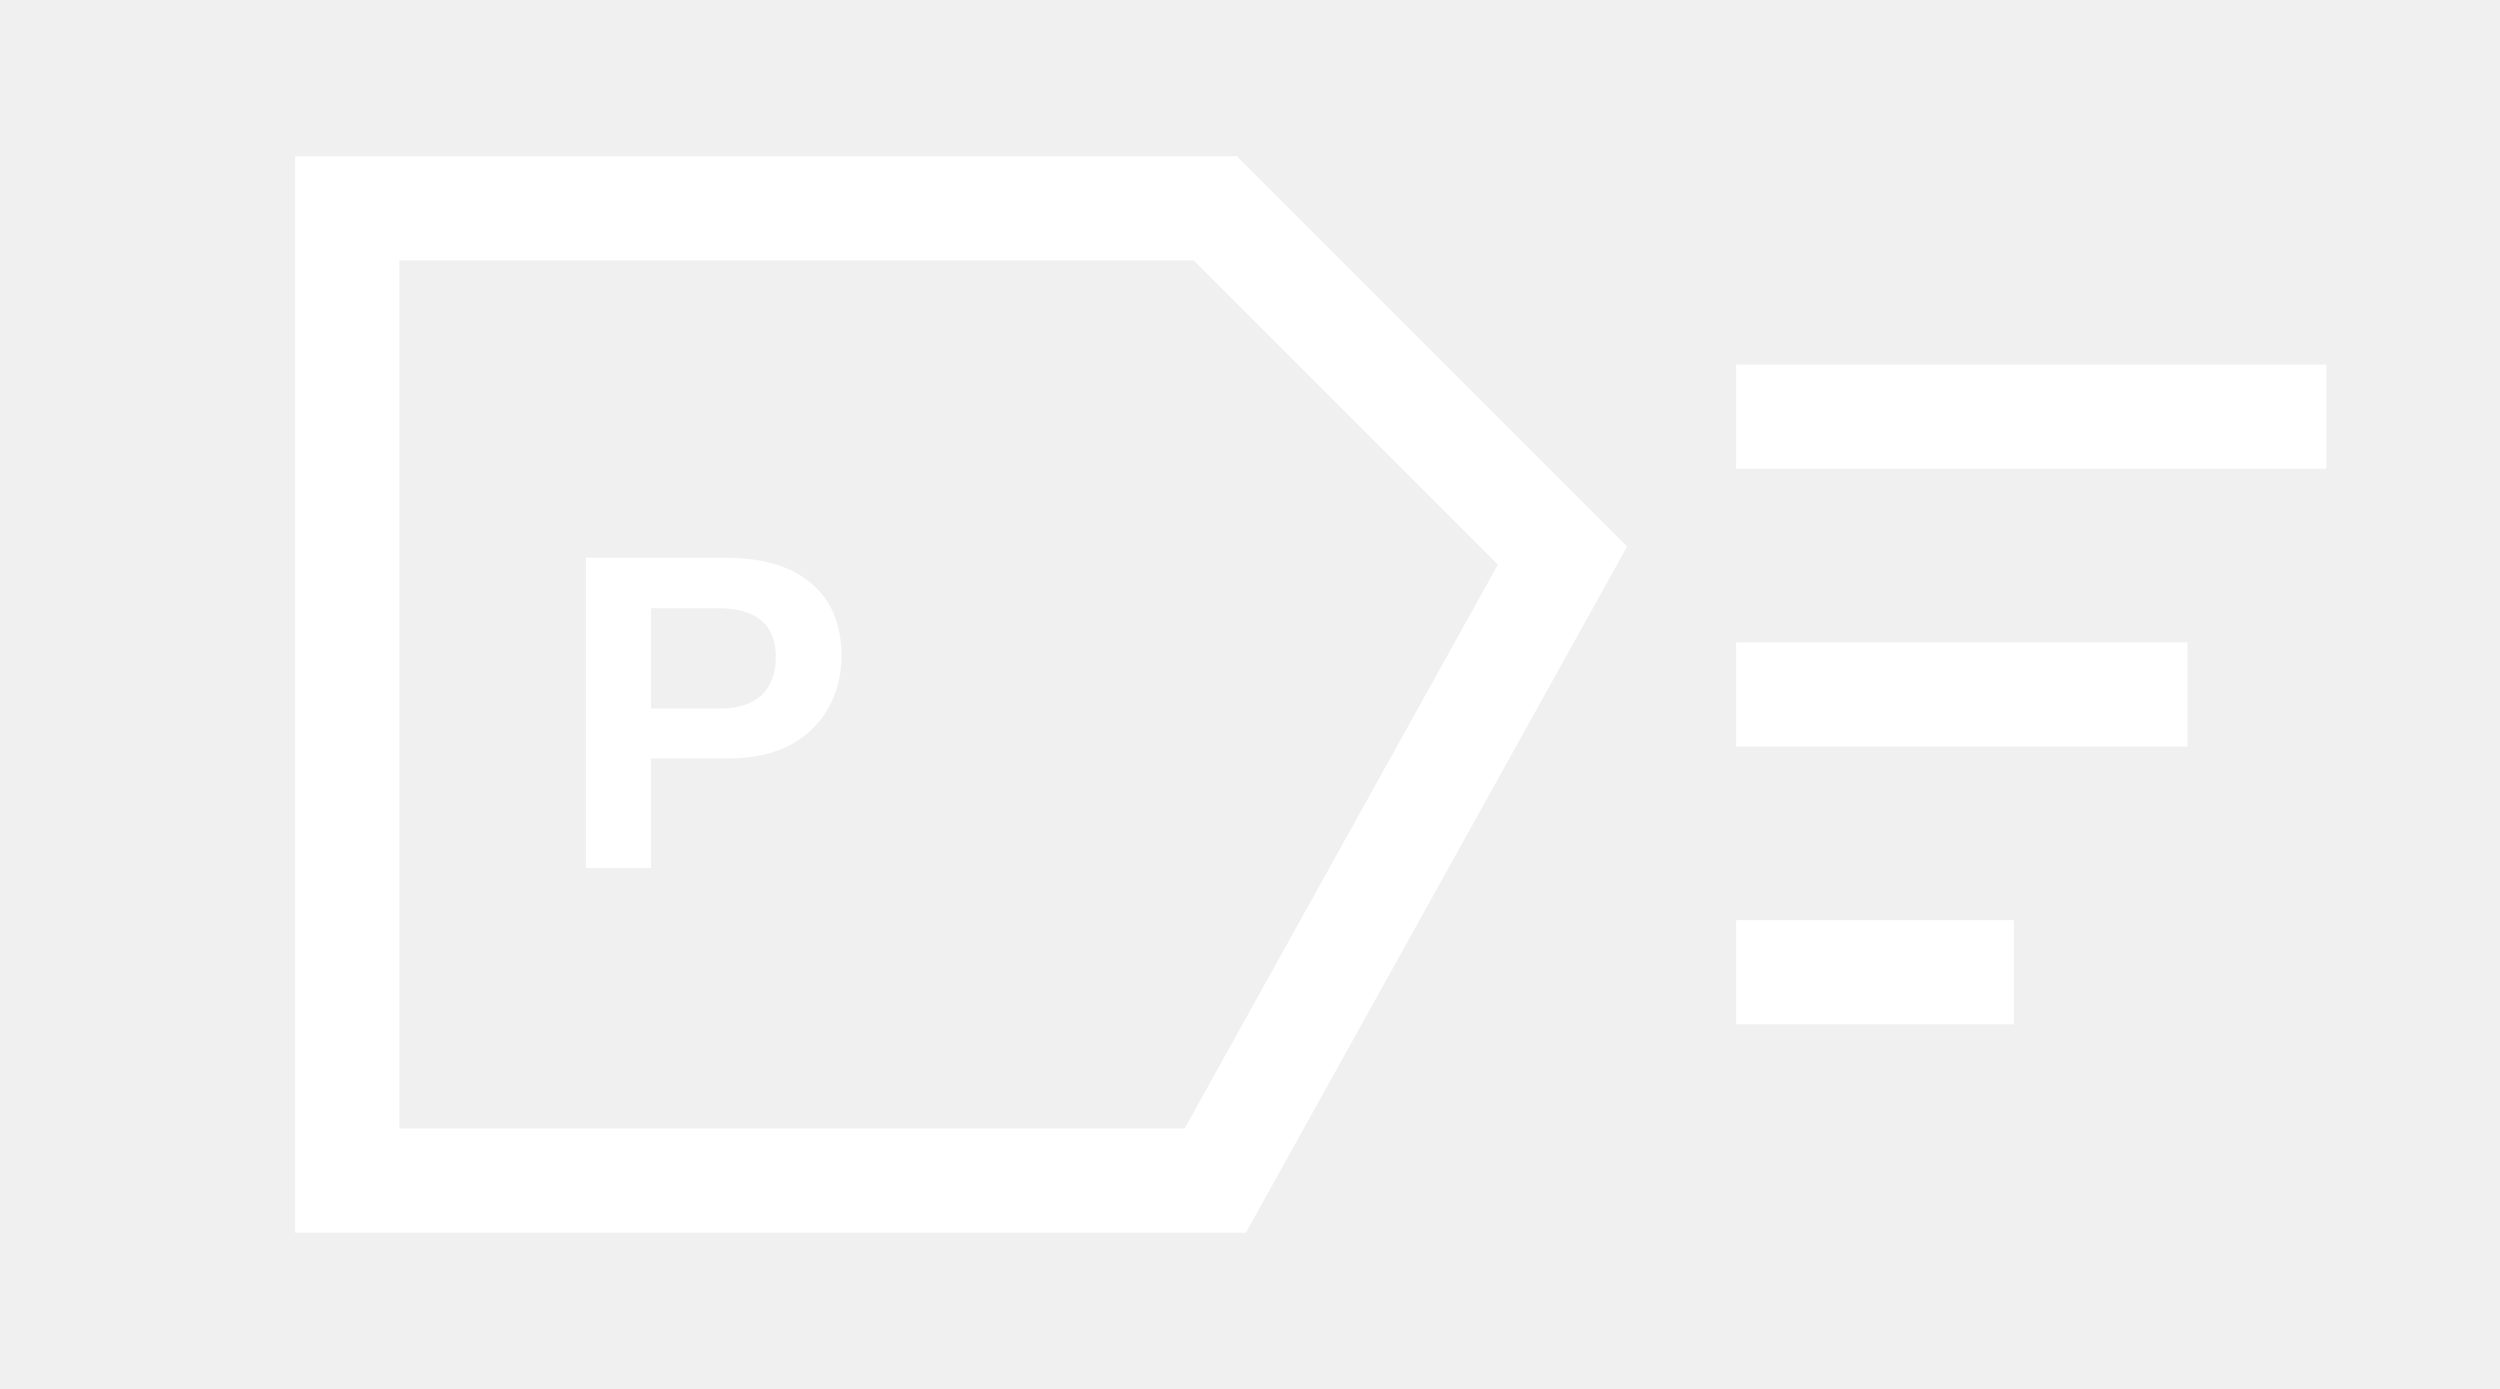
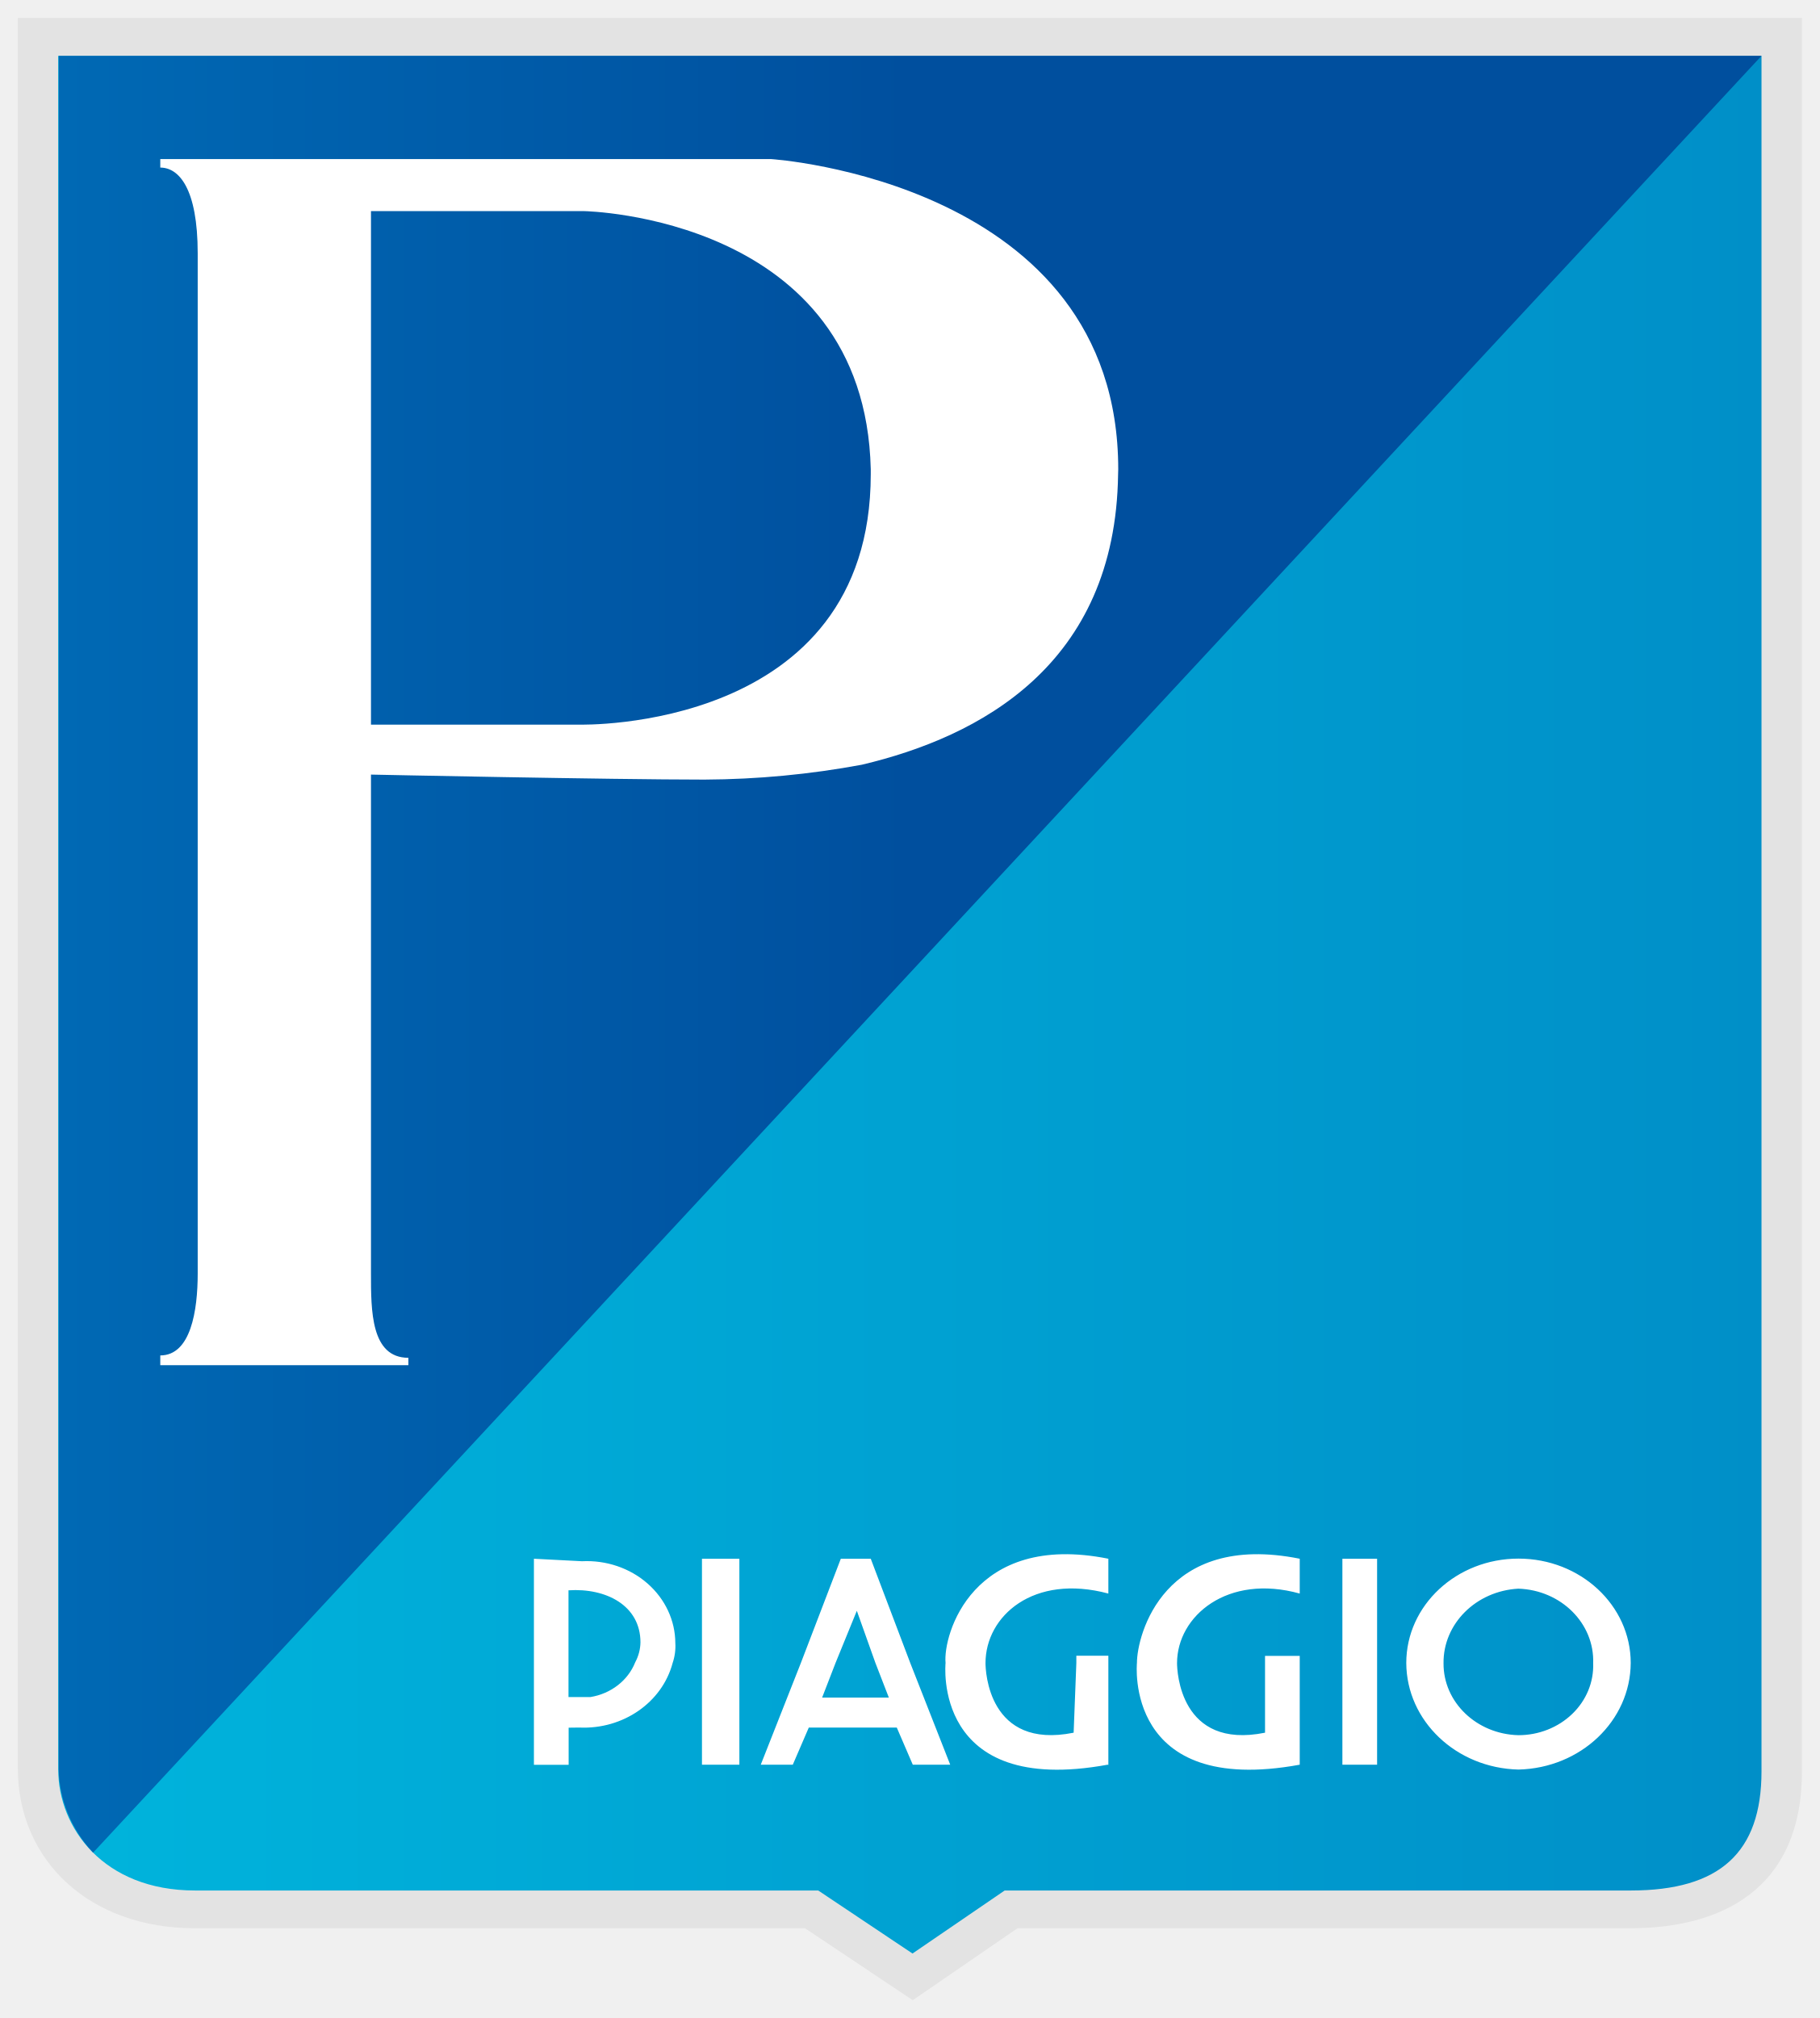
- <svg xmlns="http://www.w3.org/2000/svg" viewBox="0 0 72 40" role="img" aria-label="Piaggio">
-   <path d="M10 6h25l10 10-10 18H10z" fill="none" stroke="#fff" stroke-width="3" />
-   <text x="16" y="25" fill="#fff" font-family="Arial,sans-serif" font-size="13" font-weight="800">P</text>
-   <path d="M50 12h17M50 20h13M50 28h8" stroke="#fff" stroke-width="3" />
+ <svg xmlns="http://www.w3.org/2000/svg" version="1.1" id="Piaggio_Logo" x="0px" y="0px" width="510px" height="565.48px" viewBox="-325.5 430.5 510 565.48" enable-background="new -325.5 430.5 510 565.48" xml:space="preserve">
+   <path fill="#E3E3E3" d="M-320.5,435.5c0,0,0,463.092,0,490.442c0,26.15,20.333,44.9,49.528,44.881c27.057-0.019,171.057,0,171.057,0  l30.232,20.167l29.357-20.167c0,0,147.001-0.02,171.728,0c25.19,0.02,48.106-10.647,48.099-44.019  c-0.008-29.963,0-491.305,0-491.305H-320.5z" />
+   <linearGradient id="SVGID_1_" gradientUnits="userSpaceOnUse" x1="-309.178" y1="712.029" x2="168.169" y2="712.029">
+     <stop offset="0" style="stop-color:#00B4DC" />
+     <stop offset="1" style="stop-color:#008FC8" />
+   </linearGradient>
+   <path fill="url(#SVGID_1_)" d="M168.169,926.833c0,22.771-11.657,33.418-36.652,33.418H-43.939l-25.83,17.661l-26.42-17.661  c0,0-152.203,0.001-174.661,0c-25.712-0.001-38.328-17.626-38.328-33.89c0-19.563,0-480.215,0-480.215h477.347V926.833z" />
+   <linearGradient id="SVGID_2_" gradientUnits="userSpaceOnUse" x1="-327.2" y1="410.438" x2="-317.907" y2="410.438" gradientTransform="matrix(51.3488 0 0 -54.1762 16492.283 22933.947)">
+     <stop offset="0" style="stop-color:#0069B4" />
+     <stop offset="0.5" style="stop-color:#004F9E" />
+     <stop offset="1" style="stop-color:#004F9E" />
+   </linearGradient>
+   <path fill="url(#SVGID_2_)" d="M-309.051,446.146v480.105c0.132,8.613,3.549,16.899,9.643,23.397l467.577-503.503H-309.051z" />
+   <path fill="#FFFFFF" d="M-12.11,562c0-80.644-97.248-86.92-97.248-86.92H-280.58v2.378c5.201,0,10.487,5.809,10.487,24.061v285.836  c0,10.401-1.929,22.962-10.487,22.962v2.732h69.531v-2.069c-10.528,0-10.483-13.26-10.483-23.67V647.554  c0,0,67.303,1.402,93.473,1.402c14.817-0.068,29.588-1.466,44.114-4.17c32.923-7.801,71.082-27.846,71.795-81.384L-12.11,562z   M-161.689,489.665c0,0,78.542,1.402,80.222,72.294v1.402c0,72.335-81.524,70.193-81.524,70.193h-58.54v-143.89H-161.689z" />
+   <path fill="#FFFFFF" d="M-163.16,914.59c12.257,0.571,23.229-7.016,26.17-18.098c0.613-1.797,0.867-3.693,0.754-5.572  c-0.022-6.326-2.841-12.353-7.787-16.69c-4.946-4.339-11.595-6.59-18.384-6.244l-13.459-0.699v57.75h9.729v-10.41L-163.16,914.59z   M-166.178,876.135c10.482-0.698,20.171,4.212,20.171,14.595c-0.036,1.933-0.535,3.839-1.47,5.572  c-2.016,5.101-6.812,8.821-12.58,9.747h-6.121V876.135z M-118.289,925h-10.482v-57.714h10.482V925z M-59.2,925l-11.199-28.508  l-11.068-29.206h-8.391l-11.195,29.206L-112.294,925h8.976l4.488-10.41h24.654l4.488,10.41H-59.2z M-80.17,896.456l3.775,9.747  H-95.1l3.775-9.747l5.954-14.585L-80.17,896.456z M-15.087,925c-49.359,9.049-45.416-28.508-45.416-28.508  c-0.753-7.796,7.465-36.848,45.625-29.206v9.757c-20.966-5.627-34.43,6.271-34.43,19.495c0,2.105,0.758,24.323,24.7,19.495  l0.758-19.495v-2.069h8.972v30.604L-15.087,925z M38.756,925c-49.396,9.049-45.624-28.508-45.624-28.508  c0-7.796,7.465-36.848,45.624-29.206v9.757c-20.212-5.627-34.384,6.271-34.384,19.495c0,2.105,0.753,24.323,24.659,19.495v-21.528  h9.725v30.613V925z M60.438,925h-9.729v-57.714h9.729V925z M100.109,926.361c17.426-0.436,31.325-13.659,31.407-29.869  c0-16.146-14.082-29.242-31.448-29.242c-17.371,0-31.453,13.097-31.453,29.242c0.064,16.219,13.978,29.451,31.412,29.869   M100.027,875.672c11.989,0.399,21.365,9.757,20.966,20.902c0.194,5.282-1.929,10.419-5.882,14.213  c-3.957,3.803-9.397,5.953-15.084,5.944c-11.726-0.3-21.042-9.248-20.97-20.157C78.926,885.52,88.156,876.316,100.027,875.672" />
</svg>
